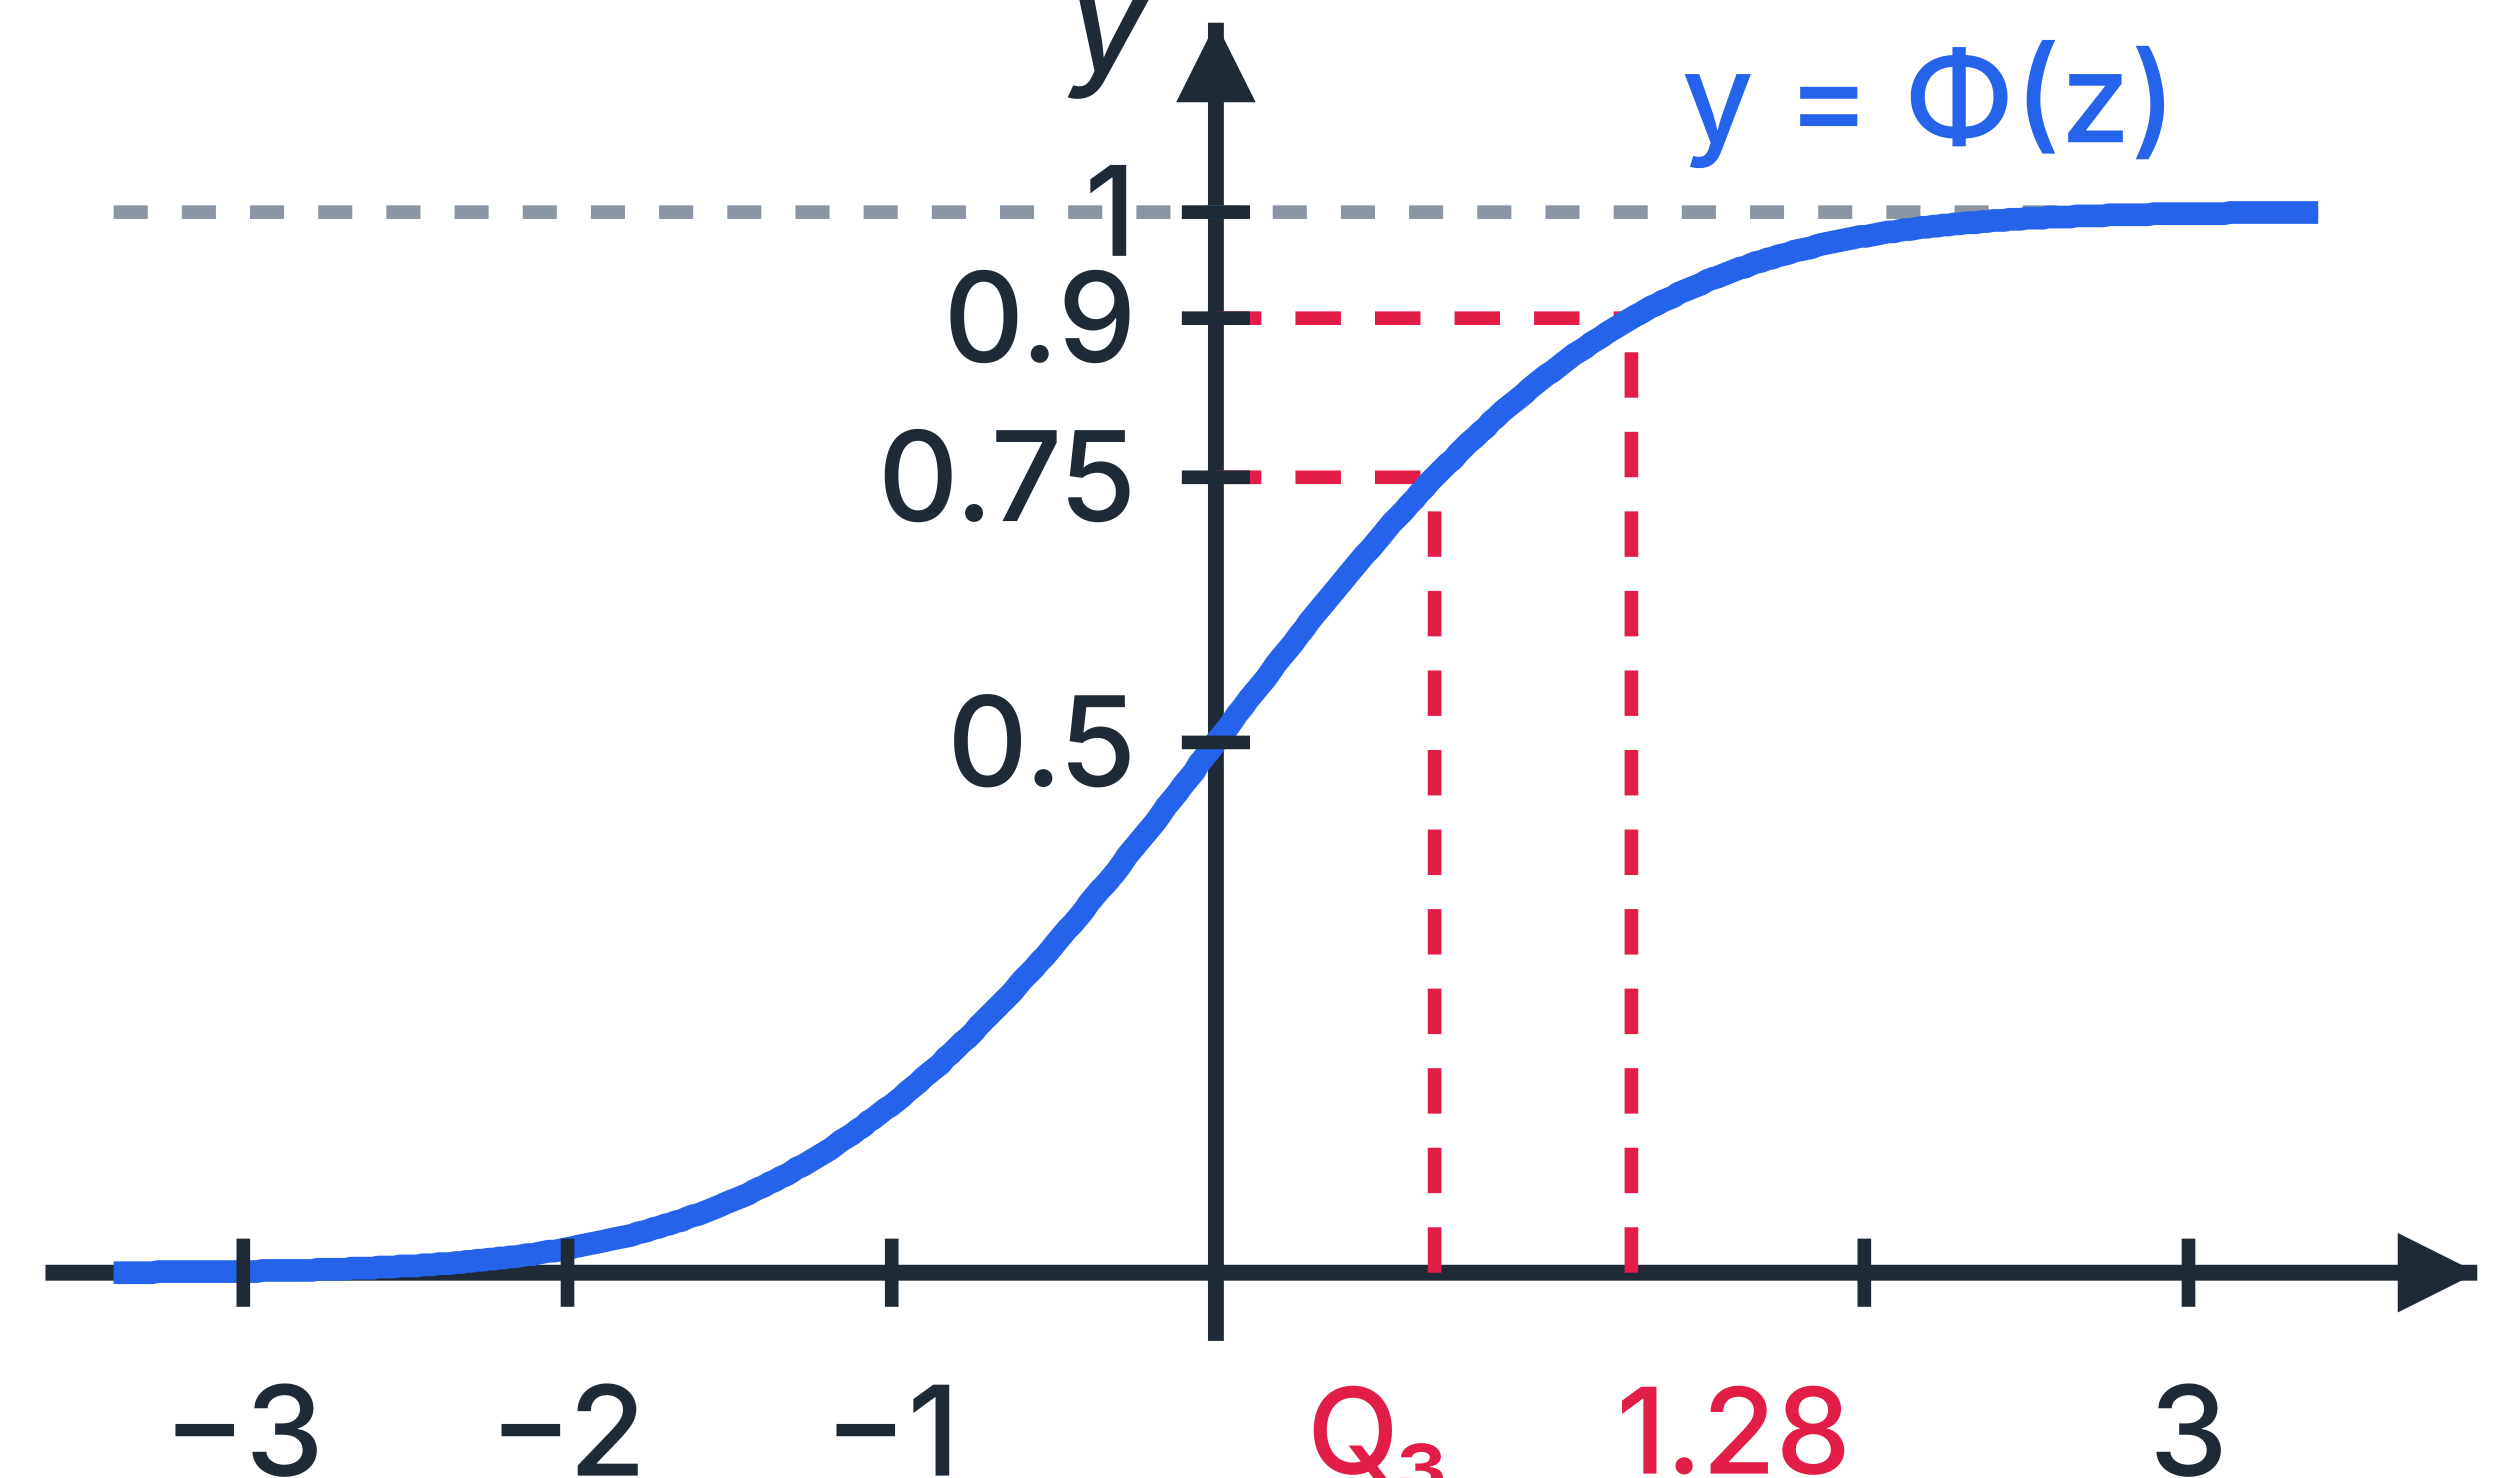
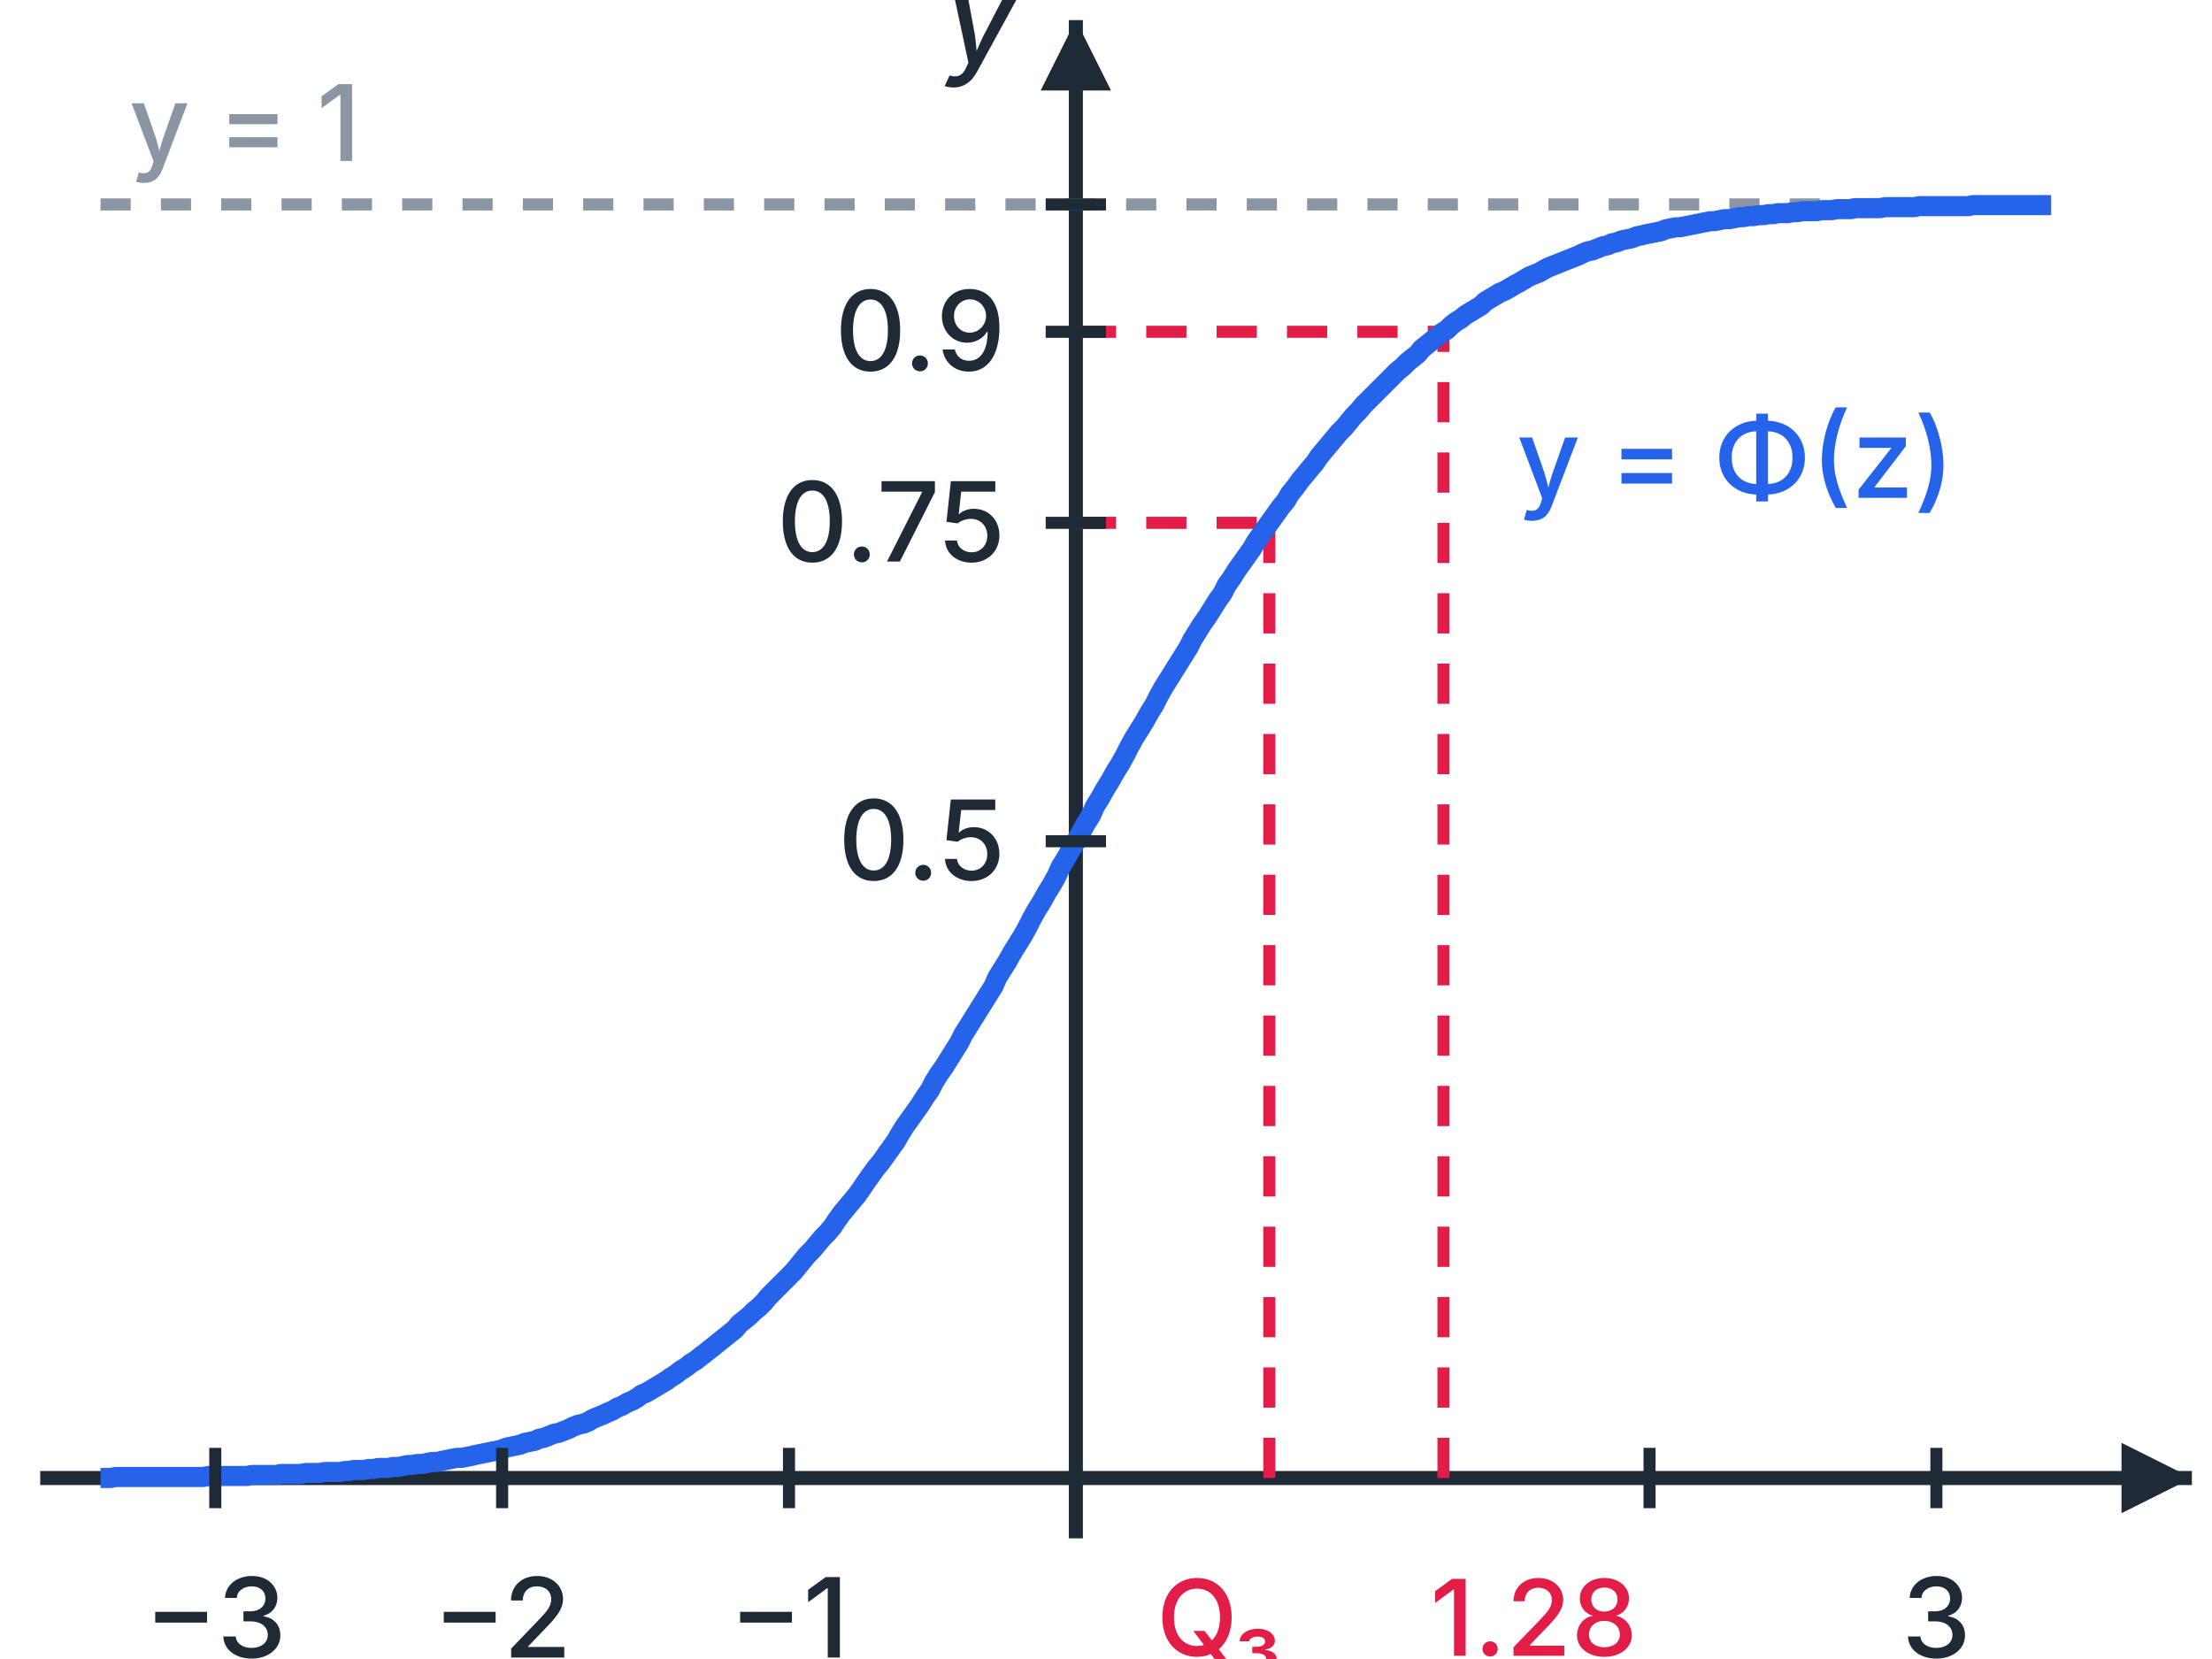
- <svg xmlns="http://www.w3.org/2000/svg" viewBox="0 0 220 130" width="220" height="130" font-family="Inter, Arial, sans-serif">
-   <line x1="4.0" y1="112.0" x2="218.0" y2="112.0" stroke="#1f2a37" stroke-width="1.4" />
-   <path d="M218.0,112.0 l-7,-3.5 v7 z" fill="#1f2a37" />
-   <line x1="107.0" y1="118.0" x2="107.0" y2="2.0" stroke="#1f2a37" stroke-width="1.4" />
+ <svg xmlns="http://www.w3.org/2000/svg" viewBox="0 0 220 165" width="220" height="165" font-family="Inter, Arial, sans-serif">
+   <line x1="4.0" y1="147.0" x2="218.0" y2="147.0" stroke="#1f2a37" stroke-width="1.4" />
+   <path d="M218.0,147.0 l-7,-3.5 v7 z" fill="#1f2a37" />
+   <line x1="107.0" y1="153.0" x2="107.0" y2="2.0" stroke="#1f2a37" stroke-width="1.4" />
  <path d="M107.0,2.0 l-3.5,7 h7 z" fill="#1f2a37" />
-   <text x="222.0" y="128.2" text-anchor="start" font-size="12" fill="#1f2a37" font-weight="500" font-style="italic">z</text>
+   <text x="222.0" y="163.2" text-anchor="start" font-size="12" fill="#1f2a37" font-weight="500" font-style="italic">z</text>
  <text x="101.0" y="6.2" text-anchor="end" font-size="12" fill="#1f2a37" font-weight="500" font-style="italic">y</text>
-   <line x1="10.0" y1="18.667" x2="204.0" y2="18.667" stroke="#8a96a3" stroke-width="1.2" stroke-dasharray="3 3" />
-   <line x1="107.0" y1="42.0" x2="126.243" y2="42.0" stroke="#e11d48" stroke-width="1.2" stroke-dasharray="4 3" />
-   <line x1="126.243" y1="112.0" x2="126.243" y2="42.0" stroke="#e11d48" stroke-width="1.2" stroke-dasharray="4 3" />
-   <line x1="107.0" y1="28.0" x2="143.563" y2="28.0" stroke="#e11d48" stroke-width="1.2" stroke-dasharray="4 3" />
-   <line x1="143.563" y1="112.0" x2="143.563" y2="28.0" stroke="#e11d48" stroke-width="1.2" stroke-dasharray="4 3" />
-   <polyline points="10.0,112.0 10.5,112.0 11.0,112.0 11.5,112.0 11.9,112.0 12.4,112.0 12.9,112.0 13.4,112.0 13.9,111.9 14.4,111.9 14.8,111.9 15.3,111.9 15.8,111.9 16.3,111.9 16.8,111.9 17.3,111.9 17.8,111.9 18.2,111.9 18.7,111.9 19.2,111.9 19.7,111.9 20.2,111.9 20.7,111.9 21.2,111.9 21.6,111.9 22.1,111.9 22.6,111.9 23.1,111.8 23.6,111.8 24.1,111.8 24.6,111.8 25.0,111.8 25.5,111.8 26.0,111.8 26.5,111.8 27.0,111.8 27.5,111.8 27.9,111.7 28.4,111.7 28.9,111.7 29.4,111.7 29.9,111.7 30.4,111.7 30.9,111.6 31.3,111.6 31.8,111.6 32.3,111.6 32.8,111.6 33.3,111.5 33.8,111.5 34.3,111.5 34.7,111.5 35.2,111.4 35.7,111.4 36.2,111.4 36.7,111.4 37.2,111.3 37.6,111.3 38.1,111.3 38.6,111.2 39.1,111.2 39.6,111.2 40.1,111.1 40.6,111.1 41.0,111.0 41.5,111.0 42.0,110.9 42.5,110.9 43.0,110.8 43.5,110.8 43.9,110.7 44.4,110.7 44.9,110.6 45.4,110.6 45.9,110.5 46.4,110.4 46.9,110.4 47.3,110.3 47.8,110.2 48.3,110.1 48.8,110.1 49.3,110.0 49.8,109.9 50.3,109.8 50.7,109.7 51.2,109.6 51.7,109.5 52.2,109.4 52.7,109.3 53.2,109.2 53.6,109.1 54.1,109.0 54.6,108.9 55.1,108.8 55.6,108.7 56.1,108.5 56.6,108.4 57.0,108.3 57.5,108.1 58.0,108.0 58.5,107.8 59.0,107.7 59.5,107.5 60.0,107.4 60.4,107.2 60.9,107.0 61.4,106.9 61.9,106.7 62.4,106.5 62.9,106.3 63.4,106.1 63.8,105.9 64.3,105.7 64.8,105.5 65.3,105.3 65.8,105.1 66.3,104.8 66.7,104.6 67.2,104.4 67.7,104.1 68.2,103.9 68.7,103.6 69.2,103.4 69.7,103.1 70.1,102.8 70.6,102.6 71.1,102.3 71.6,102.0 72.1,101.7 72.6,101.4 73.1,101.1 73.5,100.8 74.0,100.4 74.5,100.1 75.0,99.8 75.5,99.4 76.0,99.1 76.4,98.7 76.9,98.4 77.4,98.0 77.9,97.6 78.4,97.3 78.9,96.9 79.4,96.5 79.8,96.1 80.3,95.7 80.8,95.3 81.3,94.8 81.8,94.4 82.3,94.0 82.8,93.6 83.2,93.1 83.7,92.7 84.2,92.2 84.7,91.7 85.2,91.3 85.7,90.8 86.1,90.3 86.6,89.8 87.1,89.3 87.6,88.8 88.1,88.3 88.6,87.8 89.1,87.3 89.5,86.8 90.0,86.2 90.5,85.7 91.0,85.2 91.5,84.6 92.0,84.1 92.5,83.5 92.9,83.0 93.4,82.4 93.9,81.8 94.4,81.3 94.9,80.7 95.4,80.1 95.8,79.5 96.3,78.9 96.8,78.3 97.3,77.8 97.8,77.2 98.3,76.6 98.8,75.9 99.2,75.3 99.7,74.7 100.2,74.1 100.7,73.5 101.2,72.9 101.7,72.3 102.2,71.6 102.6,71.0 103.1,70.4 103.6,69.8 104.1,69.1 104.6,68.5 105.1,67.9 105.5,67.2 106.0,66.6 106.5,66.0 107.0,65.3 107.5,64.7 108.0,64.1 108.5,63.4 108.9,62.8 109.4,62.2 109.9,61.5 110.4,60.9 110.9,60.3 111.4,59.7 111.9,59.0 112.3,58.4 112.8,57.8 113.3,57.2 113.8,56.6 114.3,55.9 114.8,55.3 115.2,54.7 115.7,54.1 116.2,53.5 116.7,52.9 117.2,52.3 117.7,51.7 118.2,51.1 118.6,50.6 119.1,50.0 119.6,49.4 120.1,48.8 120.6,48.3 121.1,47.7 121.6,47.1 122.0,46.6 122.5,46.0 123.0,45.5 123.5,45.0 124.0,44.4 124.5,43.9 124.9,43.4 125.4,42.9 125.9,42.3 126.4,41.8 126.9,41.3 127.4,40.8 127.9,40.4 128.3,39.9 128.8,39.4 129.3,38.9 129.8,38.5 130.3,38.0 130.8,37.6 131.2,37.1 131.7,36.7 132.2,36.2 132.7,35.8 133.2,35.4 133.7,35.0 134.2,34.6 134.6,34.2 135.1,33.8 135.6,33.4 136.1,33.0 136.6,32.7 137.1,32.3 137.6,31.9 138.0,31.6 138.5,31.2 139.0,30.9 139.5,30.6 140.0,30.2 140.5,29.9 141.0,29.6 141.4,29.3 141.9,29.0 142.4,28.7 142.9,28.4 143.4,28.1 143.9,27.8 144.3,27.6 144.8,27.3 145.3,27.0 145.8,26.8 146.3,26.5 146.8,26.3 147.3,26.1 147.7,25.8 148.2,25.6 148.7,25.4 149.2,25.2 149.7,25.0 150.2,24.7 150.7,24.5 151.1,24.4 151.6,24.2 152.1,24.0 152.6,23.8 153.1,23.6 153.6,23.5 154.0,23.3 154.5,23.1 155.0,23.0 155.5,22.8 156.0,22.7 156.5,22.5 157.0,22.4 157.4,22.3 157.9,22.1 158.4,22.0 158.9,21.9 159.4,21.8 159.9,21.6 160.3,21.5 160.8,21.4 161.3,21.3 161.8,21.2 162.3,21.1 162.8,21.0 163.3,20.9 163.7,20.8 164.2,20.8 164.7,20.7 165.2,20.6 165.7,20.5 166.2,20.4 166.7,20.4 167.1,20.3 167.6,20.2 168.1,20.2 168.6,20.1 169.1,20.0 169.6,20.0 170.1,19.9 170.5,19.9 171.0,19.8 171.5,19.8 172.0,19.7 172.5,19.7 173.0,19.6 173.4,19.6 173.9,19.6 174.4,19.5 174.9,19.5 175.4,19.4 175.9,19.4 176.4,19.4 176.8,19.3 177.3,19.3 177.8,19.3 178.3,19.2 178.8,19.2 179.3,19.2 179.8,19.2 180.2,19.1 180.7,19.1 181.2,19.1 181.7,19.1 182.2,19.1 182.7,19.0 183.1,19.0 183.6,19.0 184.1,19.0 184.6,19.0 185.1,19.0 185.6,18.9 186.1,18.9 186.5,18.9 187.0,18.9 187.5,18.9 188.0,18.9 188.5,18.9 189.0,18.9 189.5,18.8 189.9,18.8 190.4,18.8 190.9,18.8 191.4,18.8 191.9,18.8 192.4,18.8 192.8,18.8 193.3,18.8 193.8,18.8 194.3,18.8 194.8,18.8 195.3,18.8 195.8,18.8 196.2,18.7 196.7,18.7 197.2,18.7 197.7,18.7 198.2,18.7 198.7,18.7 199.2,18.7 199.6,18.7 200.1,18.7 200.6,18.7 201.1,18.7 201.6,18.7 202.1,18.7 202.5,18.7 203.0,18.7 203.5,18.7 204.0,18.7" fill="none" stroke="#2563eb" stroke-width="2" stroke-linejoin="round" />
-   <line x1="104.0" y1="65.333" x2="110.0" y2="65.333" stroke="#1f2a37" stroke-width="1.2" />
-   <text x="100.0" y="69.183" text-anchor="end" font-size="11" fill="#1f2a37" font-weight="500">0.5</text>
-   <line x1="104.0" y1="42.0" x2="110.0" y2="42.0" stroke="#1f2a37" stroke-width="1.2" />
-   <text x="100.0" y="45.85" text-anchor="end" font-size="11" fill="#1f2a37" font-weight="500">0.75</text>
-   <line x1="104.0" y1="28.0" x2="110.0" y2="28.0" stroke="#1f2a37" stroke-width="1.2" />
-   <text x="100.0" y="31.85" text-anchor="end" font-size="11" fill="#1f2a37" font-weight="500">0.9</text>
-   <line x1="104.0" y1="18.667" x2="110.0" y2="18.667" stroke="#1f2a37" stroke-width="1.2" />
-   <text x="100.0" y="22.517" text-anchor="end" font-size="11" fill="#1f2a37" font-weight="500">1</text>
-   <line x1="21.412" y1="109.0" x2="21.412" y2="115.0" stroke="#1f2a37" stroke-width="1.2" />
-   <text x="21.412" y="129.85" text-anchor="middle" font-size="11" fill="#1f2a37" font-weight="500">−3</text>
-   <line x1="49.941" y1="109.0" x2="49.941" y2="115.0" stroke="#1f2a37" stroke-width="1.2" />
-   <text x="49.941" y="129.85" text-anchor="middle" font-size="11" fill="#1f2a37" font-weight="500">−2</text>
-   <line x1="78.471" y1="109.0" x2="78.471" y2="115.0" stroke="#1f2a37" stroke-width="1.2" />
-   <text x="78.471" y="129.85" text-anchor="middle" font-size="11" fill="#1f2a37" font-weight="500">−1</text>
-   <line x1="164.059" y1="109.0" x2="164.059" y2="115.0" stroke="#1f2a37" stroke-width="1.2" />
-   <line x1="192.588" y1="109.0" x2="192.588" y2="115.0" stroke="#1f2a37" stroke-width="1.2" />
-   <text x="192.588" y="129.85" text-anchor="middle" font-size="11" fill="#1f2a37" font-weight="500">3</text>
-   <text x="121.243" y="129.675" text-anchor="middle" font-size="10.5" fill="#e11d48" font-weight="500">Q₃</text>
-   <text x="152.563" y="129.675" text-anchor="middle" font-size="10.5" fill="#e11d48" font-weight="500">1.28</text>
-   <text x="169.765" y="12.517" text-anchor="middle" font-size="11" fill="#2563eb" font-weight="500">y = Φ(z)</text>
+   <line x1="10.0" y1="20.333" x2="204.0" y2="20.333" stroke="#8a96a3" stroke-width="1.2" stroke-dasharray="3 3" />
+   <line x1="107.0" y1="52" x2="126.243" y2="52" stroke="#e11d48" stroke-width="1.2" stroke-dasharray="4 3" />
+   <line x1="126.243" y1="147.0" x2="126.243" y2="52" stroke="#e11d48" stroke-width="1.2" stroke-dasharray="4 3" />
+   <line x1="107.0" y1="33.0" x2="143.563" y2="33.0" stroke="#e11d48" stroke-width="1.2" stroke-dasharray="4 3" />
+   <line x1="143.563" y1="147.0" x2="143.563" y2="33.0" stroke="#e11d48" stroke-width="1.2" stroke-dasharray="4 3" />
+   <polyline points="10.0,147.0 10.5,147.0 11.0,147.0 11.5,146.9 11.9,146.9 12.4,146.9 12.9,146.9 13.4,146.9 13.9,146.9 14.4,146.9 14.8,146.9 15.3,146.9 15.8,146.9 16.3,146.9 16.8,146.9 17.3,146.9 17.8,146.9 18.2,146.9 18.7,146.9 19.2,146.9 19.7,146.9 20.2,146.9 20.7,146.8 21.2,146.8 21.6,146.8 22.1,146.8 22.6,146.8 23.1,146.8 23.6,146.8 24.1,146.8 24.6,146.8 25.0,146.7 25.5,146.7 26.0,146.7 26.5,146.7 27.0,146.7 27.5,146.7 27.9,146.6 28.4,146.6 28.9,146.6 29.4,146.6 29.9,146.6 30.4,146.5 30.9,146.5 31.3,146.5 31.8,146.5 32.3,146.4 32.8,146.4 33.3,146.4 33.8,146.4 34.3,146.3 34.7,146.3 35.2,146.2 35.7,146.2 36.2,146.2 36.7,146.1 37.2,146.1 37.6,146.0 38.1,146.0 38.6,146.0 39.1,145.9 39.6,145.9 40.1,145.8 40.6,145.7 41.0,145.7 41.5,145.6 42.0,145.6 42.5,145.5 43.0,145.4 43.5,145.4 43.9,145.3 44.4,145.2 44.9,145.1 45.4,145.0 45.9,145.0 46.4,144.9 46.9,144.8 47.3,144.7 47.8,144.6 48.3,144.5 48.8,144.4 49.3,144.3 49.8,144.2 50.3,144.0 50.7,143.9 51.2,143.8 51.7,143.7 52.2,143.5 52.7,143.4 53.2,143.3 53.6,143.1 54.1,143.0 54.6,142.8 55.1,142.6 55.6,142.5 56.1,142.3 56.6,142.1 57.0,141.9 57.5,141.7 58.0,141.6 58.5,141.4 59.0,141.1 59.5,140.9 60.0,140.7 60.4,140.5 60.9,140.3 61.4,140.0 61.9,139.8 62.4,139.5 62.9,139.3 63.4,139.0 63.8,138.7 64.3,138.5 64.8,138.2 65.3,137.9 65.8,137.6 66.3,137.3 66.7,137.0 67.2,136.7 67.7,136.3 68.2,136.0 68.7,135.6 69.2,135.3 69.7,134.9 70.1,134.6 70.6,134.2 71.1,133.8 71.6,133.4 72.1,133.0 72.6,132.6 73.1,132.2 73.5,131.7 74.0,131.3 74.5,130.9 75.0,130.4 75.5,130.0 76.0,129.5 76.4,129.0 76.9,128.5 77.4,128.0 77.9,127.5 78.4,127.0 78.9,126.5 79.4,125.9 79.8,125.4 80.3,124.8 80.8,124.3 81.3,123.7 81.8,123.1 82.3,122.6 82.8,122.0 83.2,121.4 83.7,120.7 84.2,120.1 84.7,119.5 85.2,118.9 85.7,118.2 86.1,117.6 86.6,116.9 87.1,116.2 87.6,115.6 88.1,114.9 88.6,114.2 89.1,113.5 89.5,112.8 90.0,112.0 90.5,111.3 91.0,110.6 91.5,109.9 92.0,109.1 92.5,108.4 92.9,107.6 93.4,106.8 93.9,106.1 94.4,105.3 94.9,104.5 95.4,103.7 95.8,102.9 96.3,102.1 96.8,101.3 97.3,100.5 97.8,99.7 98.3,98.9 98.8,98.1 99.2,97.2 99.7,96.4 100.2,95.6 100.7,94.7 101.2,93.9 101.7,93.1 102.2,92.2 102.6,91.4 103.1,90.5 103.6,89.7 104.1,88.8 104.6,88.0 105.1,87.1 105.5,86.2 106.0,85.4 106.5,84.5 107.0,83.7 107.5,82.8 108.0,81.9 108.5,81.1 108.9,80.2 109.4,79.4 109.9,78.5 110.4,77.7 110.9,76.8 111.4,76.0 111.9,75.1 112.3,74.3 112.8,73.4 113.3,72.6 113.8,71.8 114.3,70.9 114.8,70.1 115.2,69.3 115.7,68.4 116.2,67.6 116.7,66.8 117.2,66.0 117.7,65.2 118.2,64.4 118.6,63.6 119.1,62.8 119.6,62.0 120.1,61.3 120.6,60.5 121.1,59.7 121.6,59.0 122.0,58.2 122.5,57.5 123.0,56.7 123.5,56.0 124.0,55.3 124.5,54.6 124.9,53.9 125.4,53.2 125.9,52.5 126.4,51.8 126.9,51.1 127.4,50.4 127.9,49.8 128.3,49.1 128.8,48.5 129.3,47.8 129.8,47.2 130.3,46.6 130.8,46.0 131.2,45.4 131.7,44.8 132.2,44.2 132.7,43.6 133.2,43.0 133.7,42.5 134.2,41.9 134.6,41.4 135.1,40.9 135.6,40.3 136.1,39.8 136.6,39.3 137.1,38.8 137.6,38.3 138.0,37.9 138.5,37.4 139.0,36.9 139.5,36.5 140.0,36.0 140.5,35.6 141.0,35.2 141.4,34.7 141.9,34.3 142.4,33.9 142.9,33.5 143.4,33.1 143.9,32.8 144.3,32.4 144.8,32.0 145.3,31.7 145.8,31.3 146.3,31.0 146.8,30.7 147.3,30.4 147.7,30.0 148.2,29.7 148.7,29.4 149.2,29.1 149.7,28.9 150.2,28.6 150.7,28.3 151.1,28.1 151.6,27.8 152.1,27.5 152.6,27.3 153.1,27.1 153.6,26.8 154.0,26.6 154.5,26.4 155.0,26.2 155.5,26.0 156.0,25.8 156.5,25.6 157.0,25.4 157.4,25.2 157.9,25.0 158.4,24.9 158.9,24.7 159.4,24.5 159.9,24.4 160.3,24.2 160.8,24.1 161.3,23.9 161.8,23.8 162.3,23.7 162.8,23.5 163.3,23.4 163.7,23.3 164.2,23.2 164.7,23.1 165.2,23.0 165.7,22.8 166.2,22.7 166.7,22.6 167.1,22.6 167.6,22.5 168.1,22.4 168.6,22.3 169.1,22.2 169.6,22.1 170.1,22.0 170.5,22.0 171.0,21.9 171.5,21.8 172.0,21.8 172.5,21.7 173.0,21.6 173.4,21.6 173.9,21.5 174.4,21.5 174.9,21.4 175.4,21.4 175.9,21.3 176.4,21.3 176.8,21.2 177.3,21.2 177.8,21.2 178.3,21.1 178.8,21.1 179.3,21.0 179.8,21.0 180.2,21.0 180.7,21.0 181.2,20.9 181.7,20.9 182.2,20.9 182.7,20.8 183.1,20.8 183.6,20.8 184.1,20.8 184.6,20.7 185.1,20.7 185.6,20.7 186.1,20.7 186.5,20.7 187.0,20.7 187.5,20.6 188.0,20.6 188.5,20.6 189.0,20.6 189.5,20.6 189.9,20.6 190.4,20.6 190.9,20.5 191.4,20.5 191.9,20.5 192.4,20.5 192.8,20.5 193.3,20.5 193.8,20.5 194.3,20.5 194.8,20.5 195.3,20.5 195.8,20.5 196.2,20.4 196.7,20.4 197.2,20.4 197.7,20.4 198.2,20.4 198.7,20.4 199.2,20.4 199.6,20.4 200.1,20.4 200.6,20.4 201.1,20.4 201.6,20.4 202.1,20.4 202.5,20.4 203.0,20.4 203.5,20.4 204.0,20.4" fill="none" stroke="#2563eb" stroke-width="2" stroke-linejoin="round" />
+   <line x1="104.0" y1="83.667" x2="110.0" y2="83.667" stroke="#1f2a37" stroke-width="1.2" />
+   <text x="100.0" y="87.517" text-anchor="end" font-size="11" fill="#1f2a37" font-weight="500">0.5</text>
+   <line x1="104.0" y1="52" x2="110.0" y2="52" stroke="#1f2a37" stroke-width="1.2" />
+   <text x="100.0" y="55.85" text-anchor="end" font-size="11" fill="#1f2a37" font-weight="500">0.75</text>
+   <line x1="104.0" y1="33.0" x2="110.0" y2="33.0" stroke="#1f2a37" stroke-width="1.2" />
+   <text x="100.0" y="36.85" text-anchor="end" font-size="11" fill="#1f2a37" font-weight="500">0.9</text>
+   <line x1="104.0" y1="20.333" x2="110.0" y2="20.333" stroke="#1f2a37" stroke-width="1.2" />
+   <text x="12.853" y="16.008" text-anchor="start" font-size="10.5" fill="#8a96a3" font-weight="500">y = 1</text>
+   <line x1="21.412" y1="144.0" x2="21.412" y2="150.0" stroke="#1f2a37" stroke-width="1.2" />
+   <text x="21.412" y="164.85" text-anchor="middle" font-size="11" fill="#1f2a37" font-weight="500">−3</text>
+   <line x1="49.941" y1="144.0" x2="49.941" y2="150.0" stroke="#1f2a37" stroke-width="1.2" />
+   <text x="49.941" y="164.85" text-anchor="middle" font-size="11" fill="#1f2a37" font-weight="500">−2</text>
+   <line x1="78.471" y1="144.0" x2="78.471" y2="150.0" stroke="#1f2a37" stroke-width="1.2" />
+   <text x="78.471" y="164.85" text-anchor="middle" font-size="11" fill="#1f2a37" font-weight="500">−1</text>
+   <line x1="164.059" y1="144.0" x2="164.059" y2="150.0" stroke="#1f2a37" stroke-width="1.2" />
+   <line x1="192.588" y1="144.0" x2="192.588" y2="150.0" stroke="#1f2a37" stroke-width="1.2" />
+   <text x="192.588" y="164.85" text-anchor="middle" font-size="11" fill="#1f2a37" font-weight="500">3</text>
+   <text x="121.243" y="164.675" text-anchor="middle" font-size="10.5" fill="#e11d48" font-weight="500">Q₃</text>
+   <text x="152.563" y="164.675" text-anchor="middle" font-size="10.5" fill="#e11d48" font-weight="500">1.28</text>
+   <text x="172.618" y="49.517" text-anchor="middle" font-size="11" fill="#2563eb" font-weight="500">y = Φ(z)</text>
</svg>
